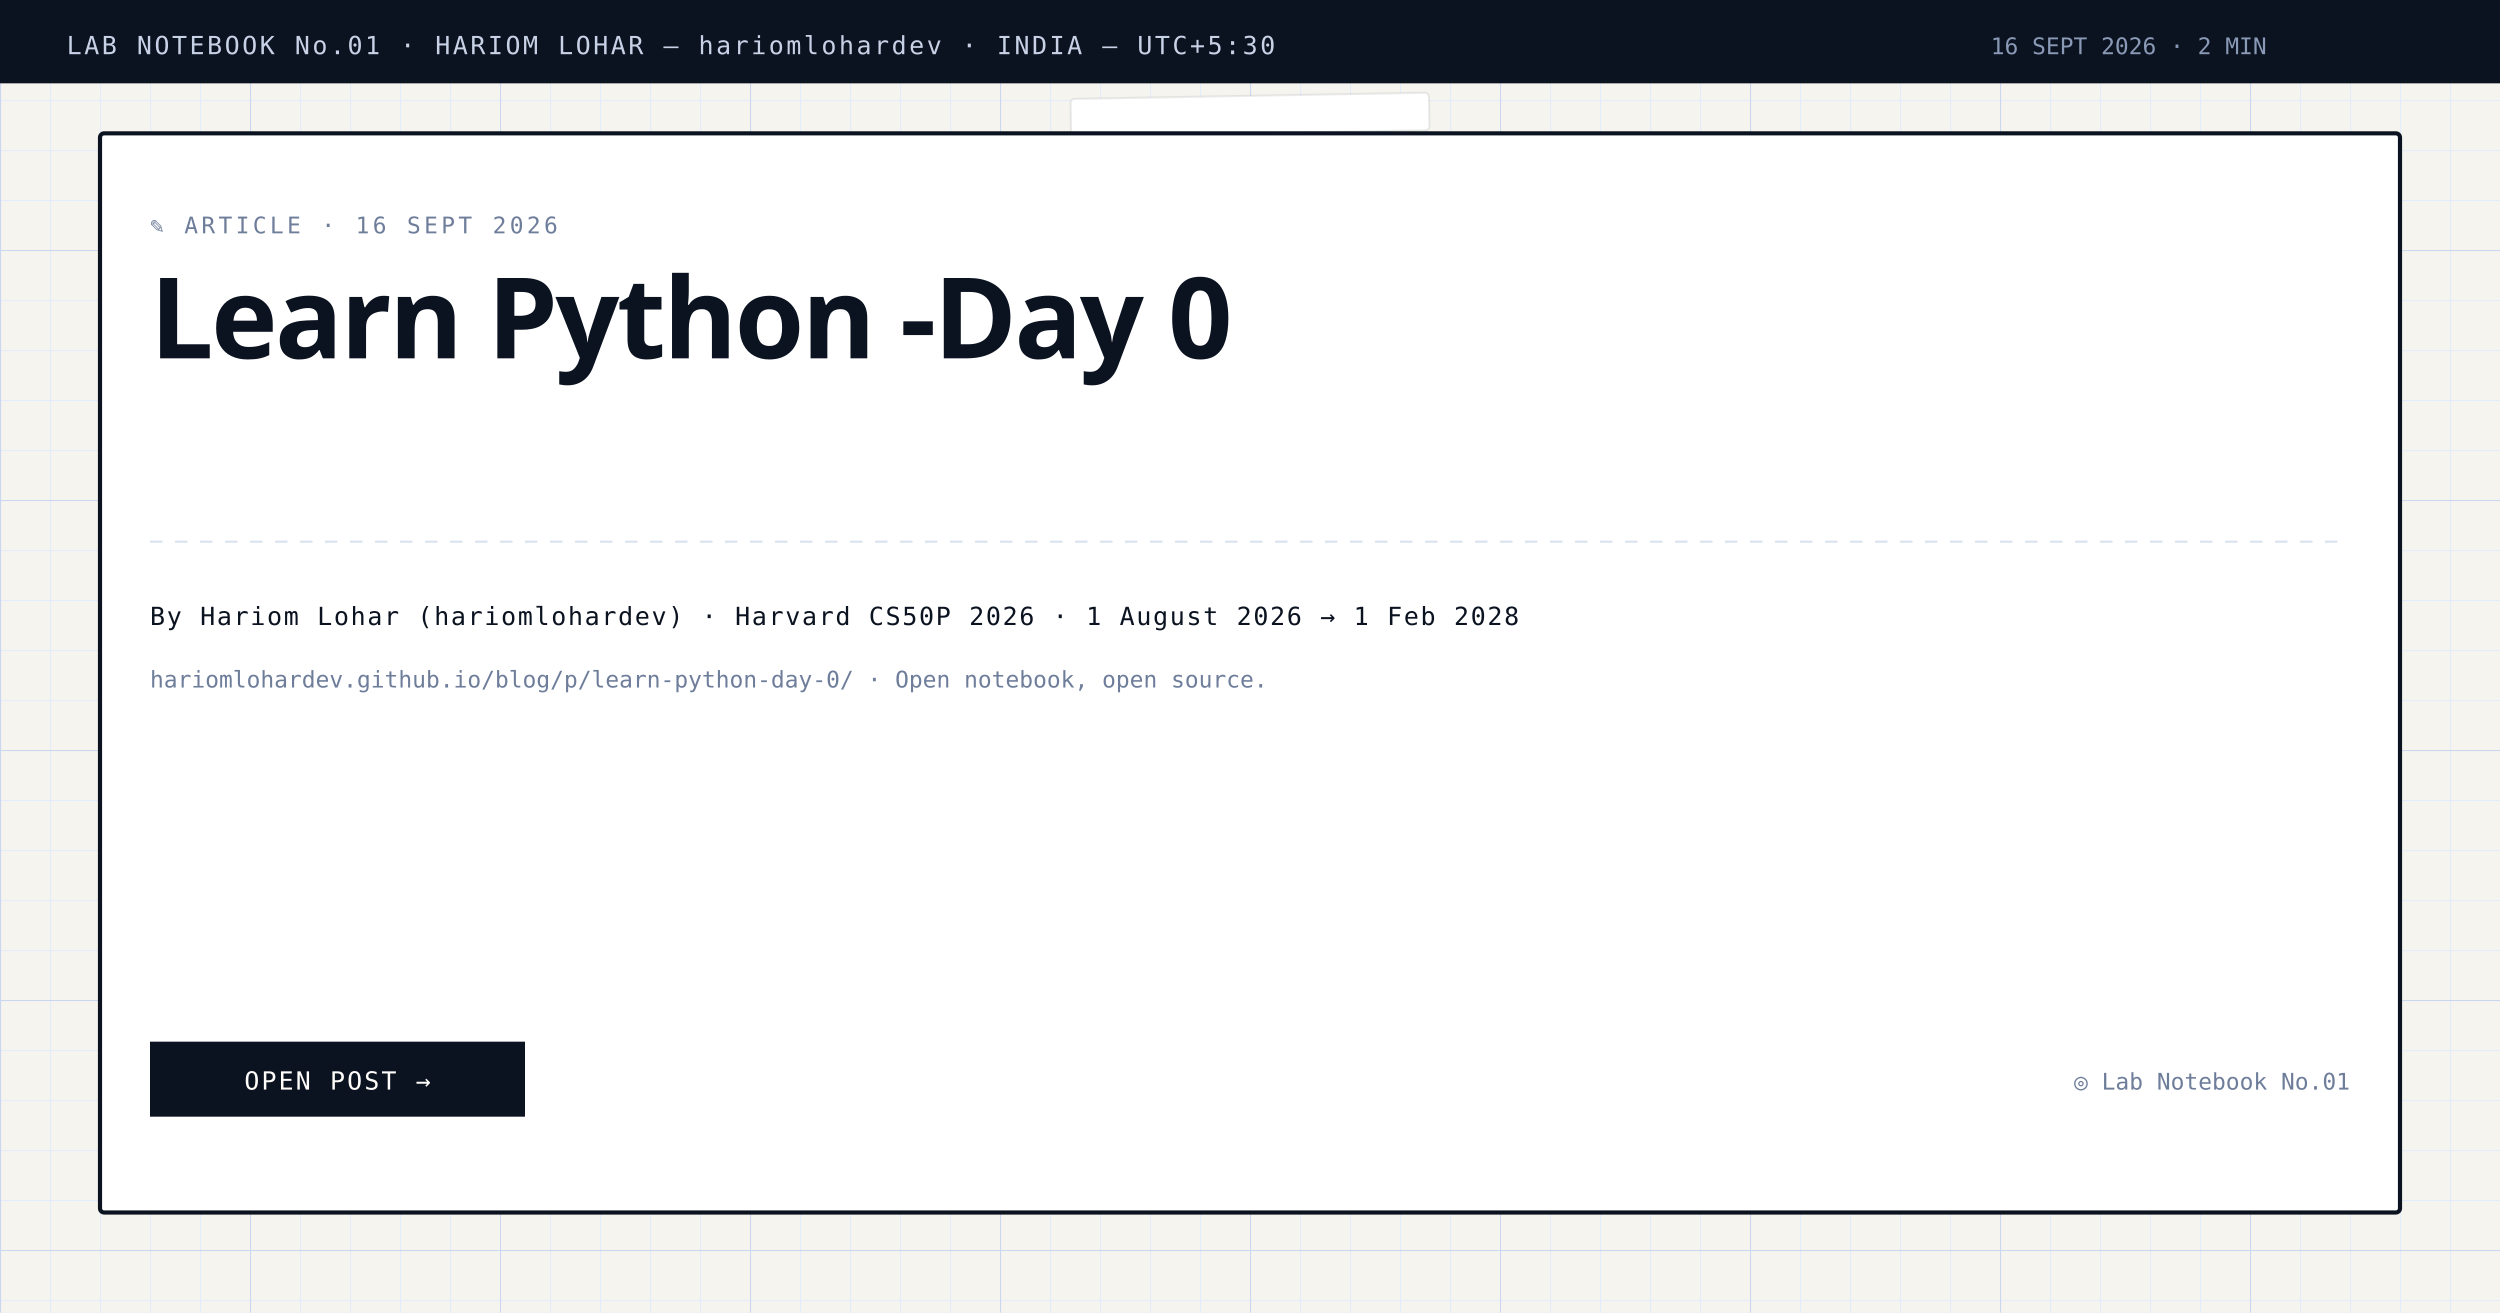
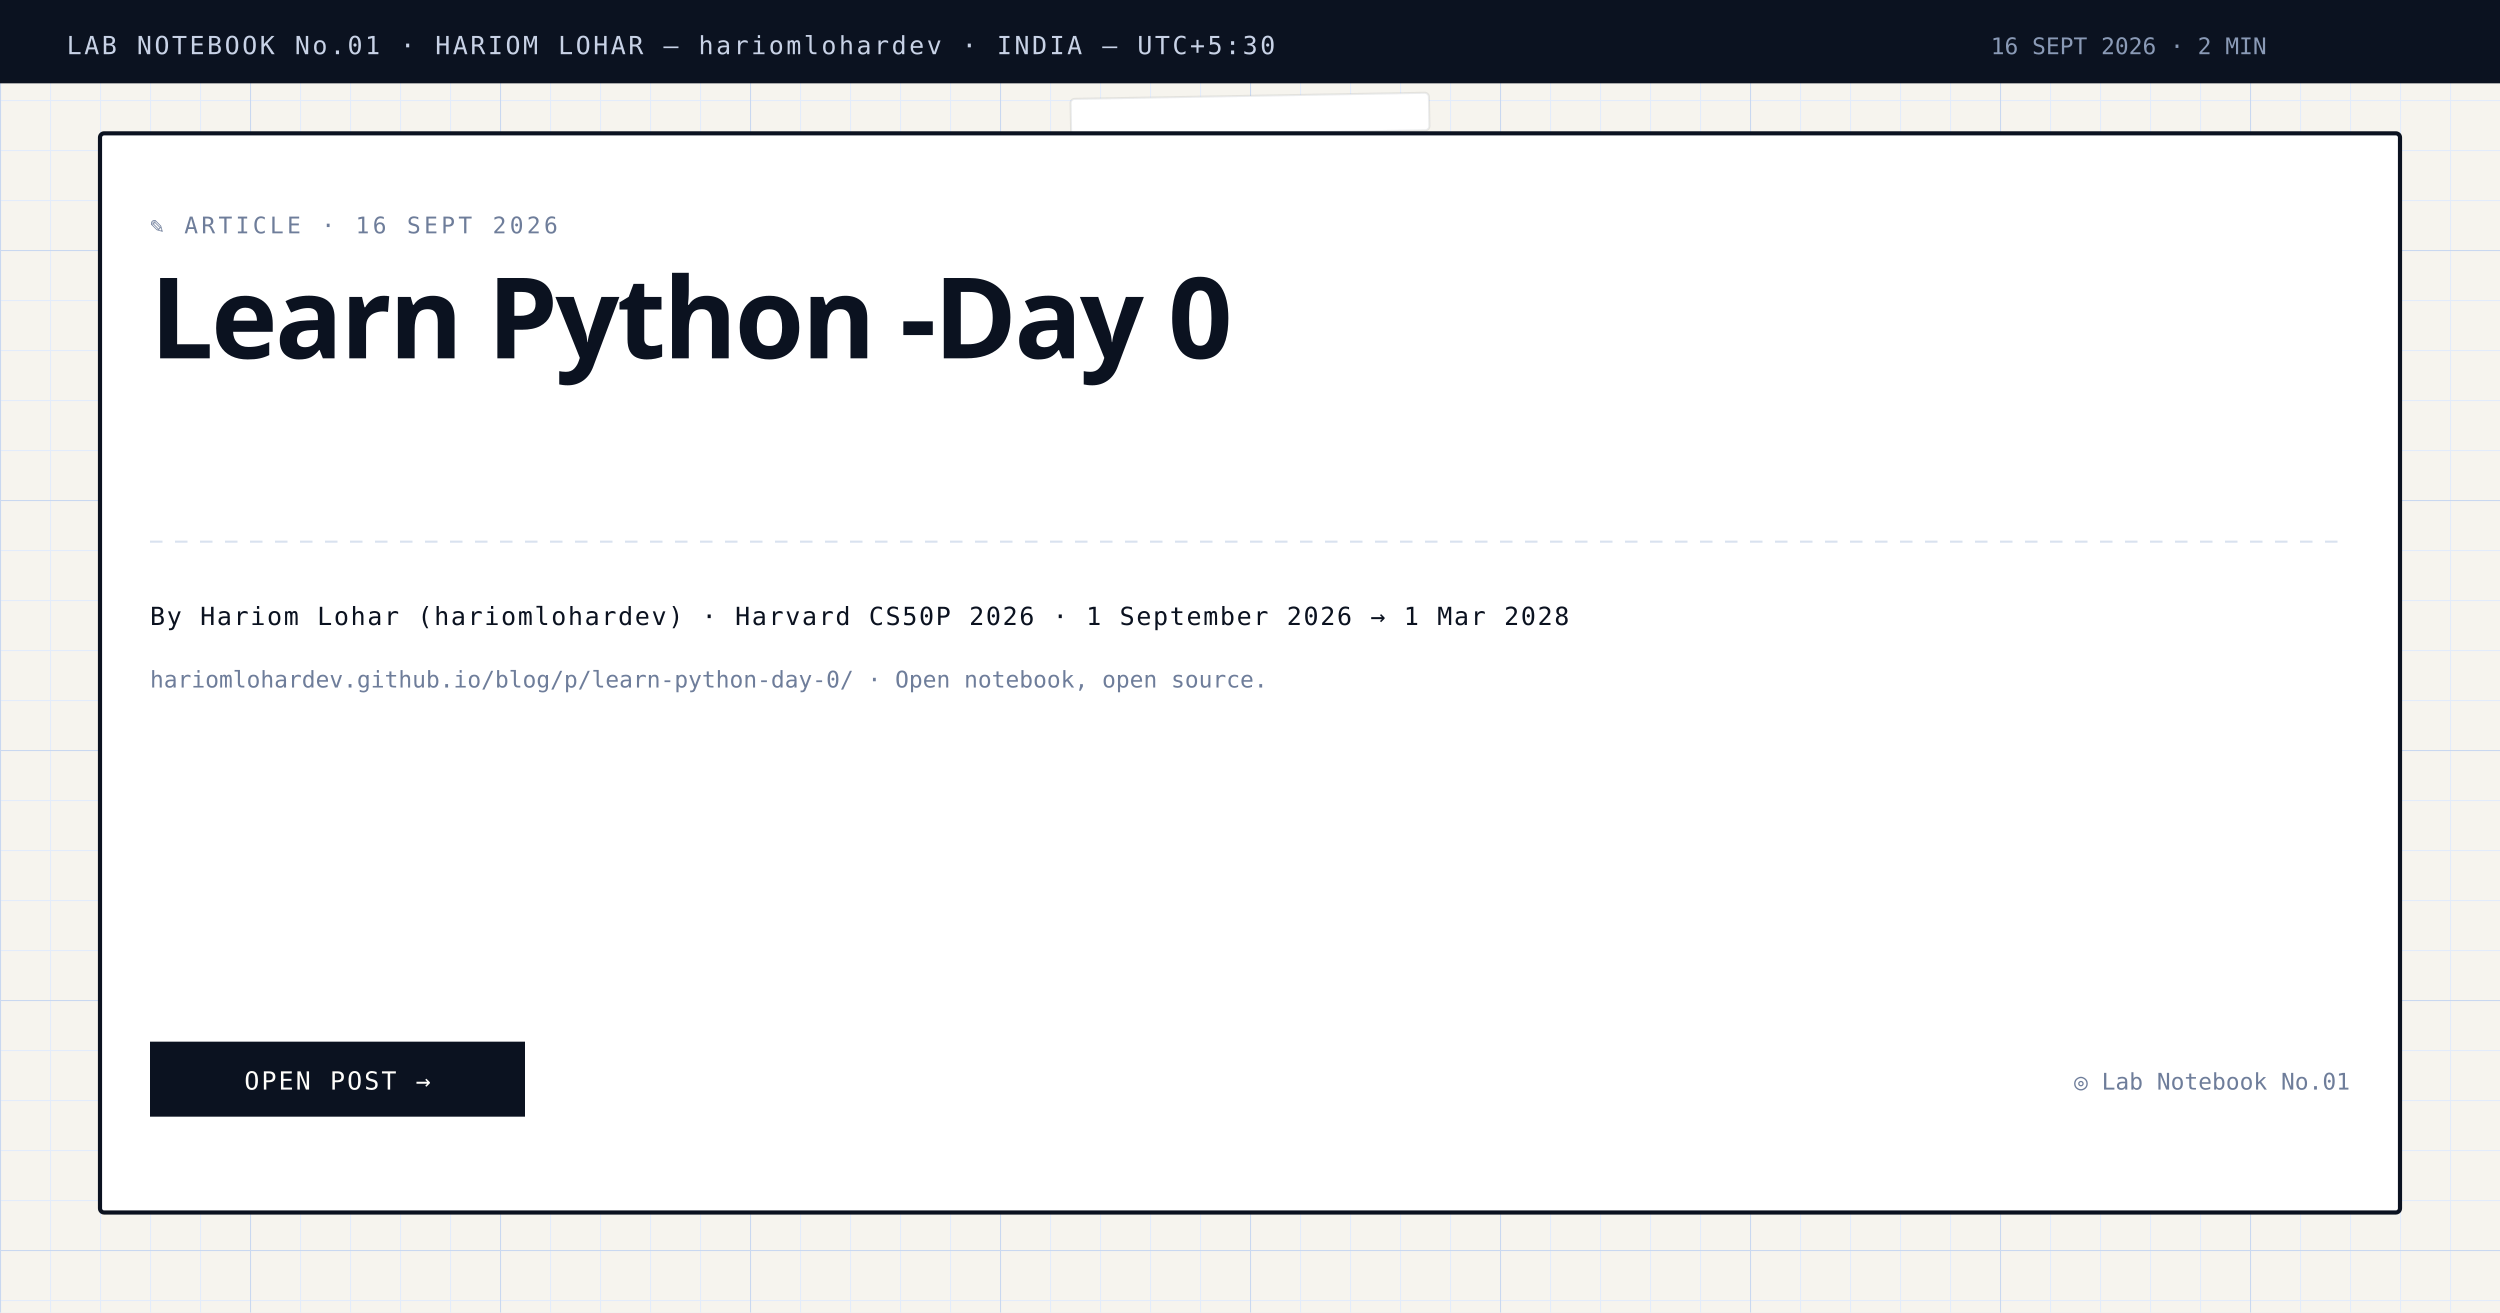
<svg xmlns="http://www.w3.org/2000/svg" width="1200" height="630" viewBox="0 0 1200 630" role="img" aria-label="Learn Python -Day 0">
  <rect width="1200" height="630" fill="#F6F4EE" />
  <defs>
    <pattern id="g" width="24" height="24" patternUnits="userSpaceOnUse">
      <path d="M24 0 H0 V24" fill="none" stroke="#E3ECFB" stroke-width="1" />
    </pattern>
    <pattern id="g2" width="120" height="120" patternUnits="userSpaceOnUse">
      <path d="M120 0 H0 V120" fill="none" stroke="#C9D8F0" stroke-width="1" />
    </pattern>
  </defs>
  <rect width="1200" height="630" fill="url(#g)" />
  <rect width="1200" height="630" fill="url(#g2)" />
  <rect x="0" y="0" width="1200" height="8" fill="#FFD400" />
  <rect x="0" y="8" width="1200" height="1" fill="#0B1220" opacity="0.12" />
  <rect x="0" y="0" width="1200" height="40" fill="#0B1220" />
  <text x="32" y="26" fill="#C8D2E6" font-family="monospace" font-size="12" letter-spacing="1.2">LAB NOTEBOOK No.01 · HARIOM LOHAR — hariomlohardev · INDIA — UTC+5:30</text>
  <text x="1088" y="26" fill="#8A9AB6" font-family="monospace" font-size="11" text-anchor="end">16 SEPT 2026 · 2 MIN</text>
  <rect x="514" y="46" width="172" height="18" rx="2" fill="#FFFFFF" stroke="rgba(11,18,32,0.08)" transform="rotate(-1 600 55)" />
  <rect x="48" y="64" width="1104" height="518" rx="2" fill="#FFFFFF" stroke="#0B1220" stroke-width="2" />
  <text x="72" y="112" fill="#6E7D9A" font-family="monospace" font-size="11" letter-spacing="1.6">✎ ARTICLE · 16 SEPT 2026</text>
  <text x="72" y="172" fill="#0B1220" font-family="sans-serif" font-size="54" font-weight="800" letter-spacing="-1.2">Learn Python -Day 0</text>
  <text x="72" y="226" fill="#475569" font-family="sans-serif" font-size="20" letter-spacing="0" />
  <line x1="72" y1="260" x2="1128" y2="260" stroke="#D9E2EF" stroke-width="1" stroke-dasharray="6 6" />
-   <text x="72" y="300" fill="#0B1220" font-family="monospace" font-size="12" letter-spacing="0.8">By Hariom Lohar (hariomlohardev) · Harvard CS50P 2026 · 1 August 2026 → 1 Feb 2028</text>
+   <text x="72" y="300" fill="#0B1220" font-family="monospace" font-size="12" letter-spacing="0.8">By Hariom Lohar (hariomlohardev) · Harvard CS50P 2026 · 1 September 2026 → 1 Mar 2028</text>
  <text x="72" y="330" fill="#6E7D9A" font-family="monospace" font-size="11">hariomlohardev.github.io/blog/p/learn-python-day-0/ · Open notebook, open source.</text>
  <rect x="72" y="500" width="180" height="36" fill="#0B1220" />
  <text x="162" y="523" fill="#FFFEFB" font-family="monospace" font-size="12" text-anchor="middle" letter-spacing="1">OPEN POST →</text>
  <text x="1128" y="523" fill="#6E7D9A" font-family="monospace" font-size="11" text-anchor="end">◎ Lab Notebook No.01</text>
</svg>
